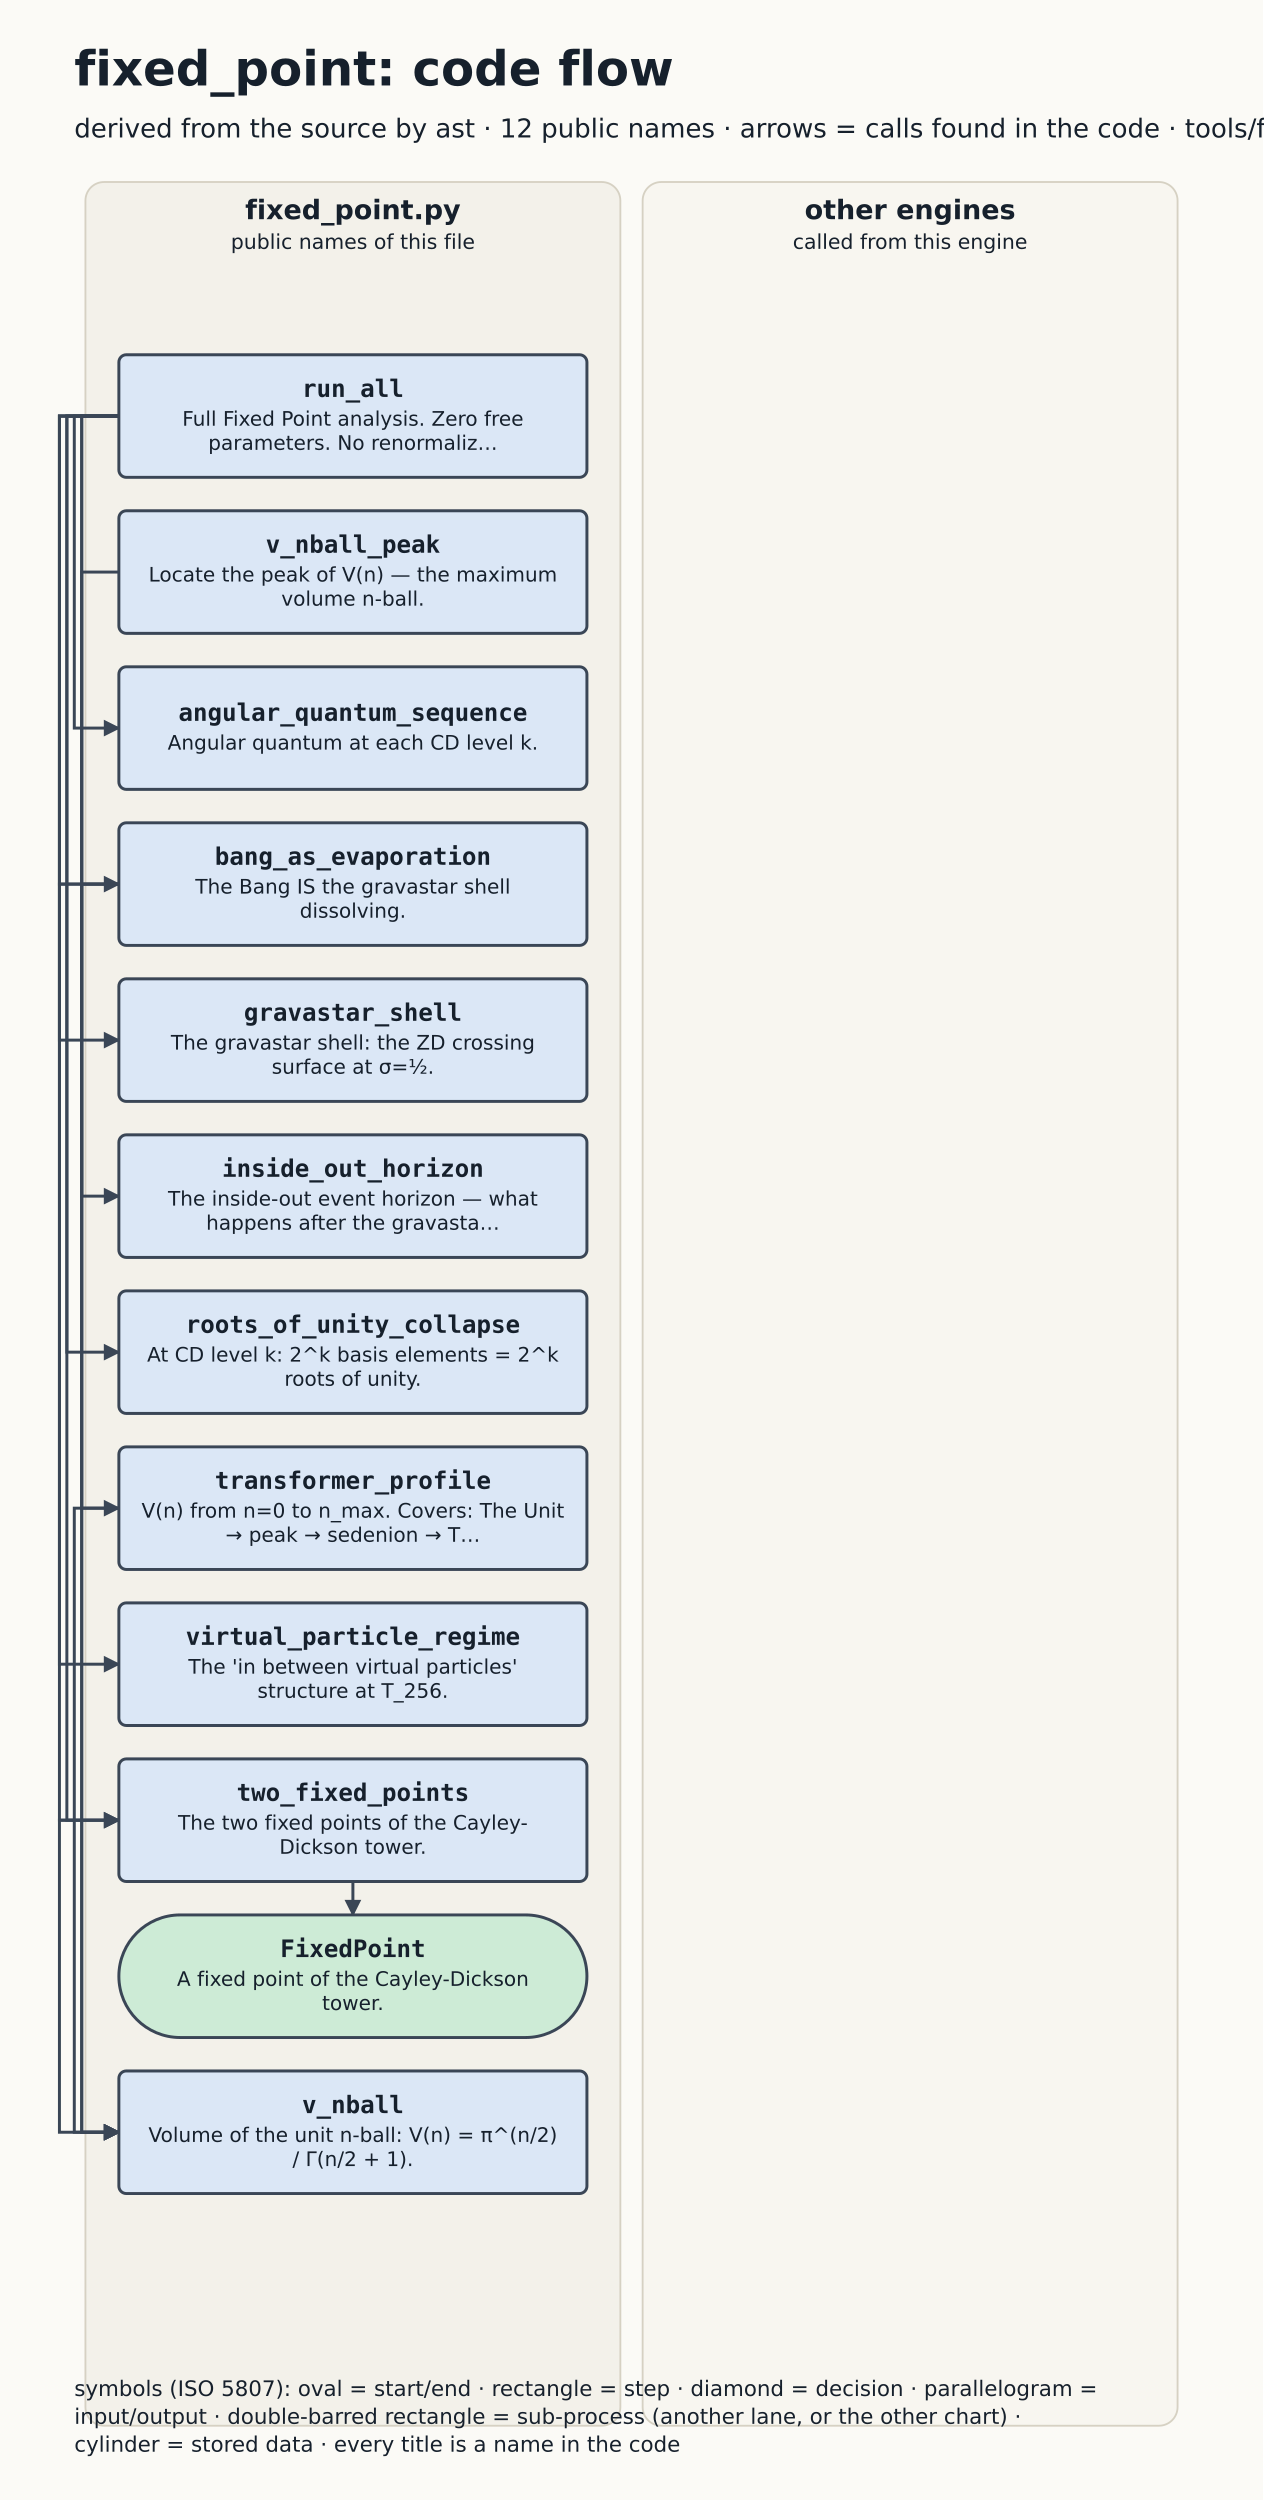
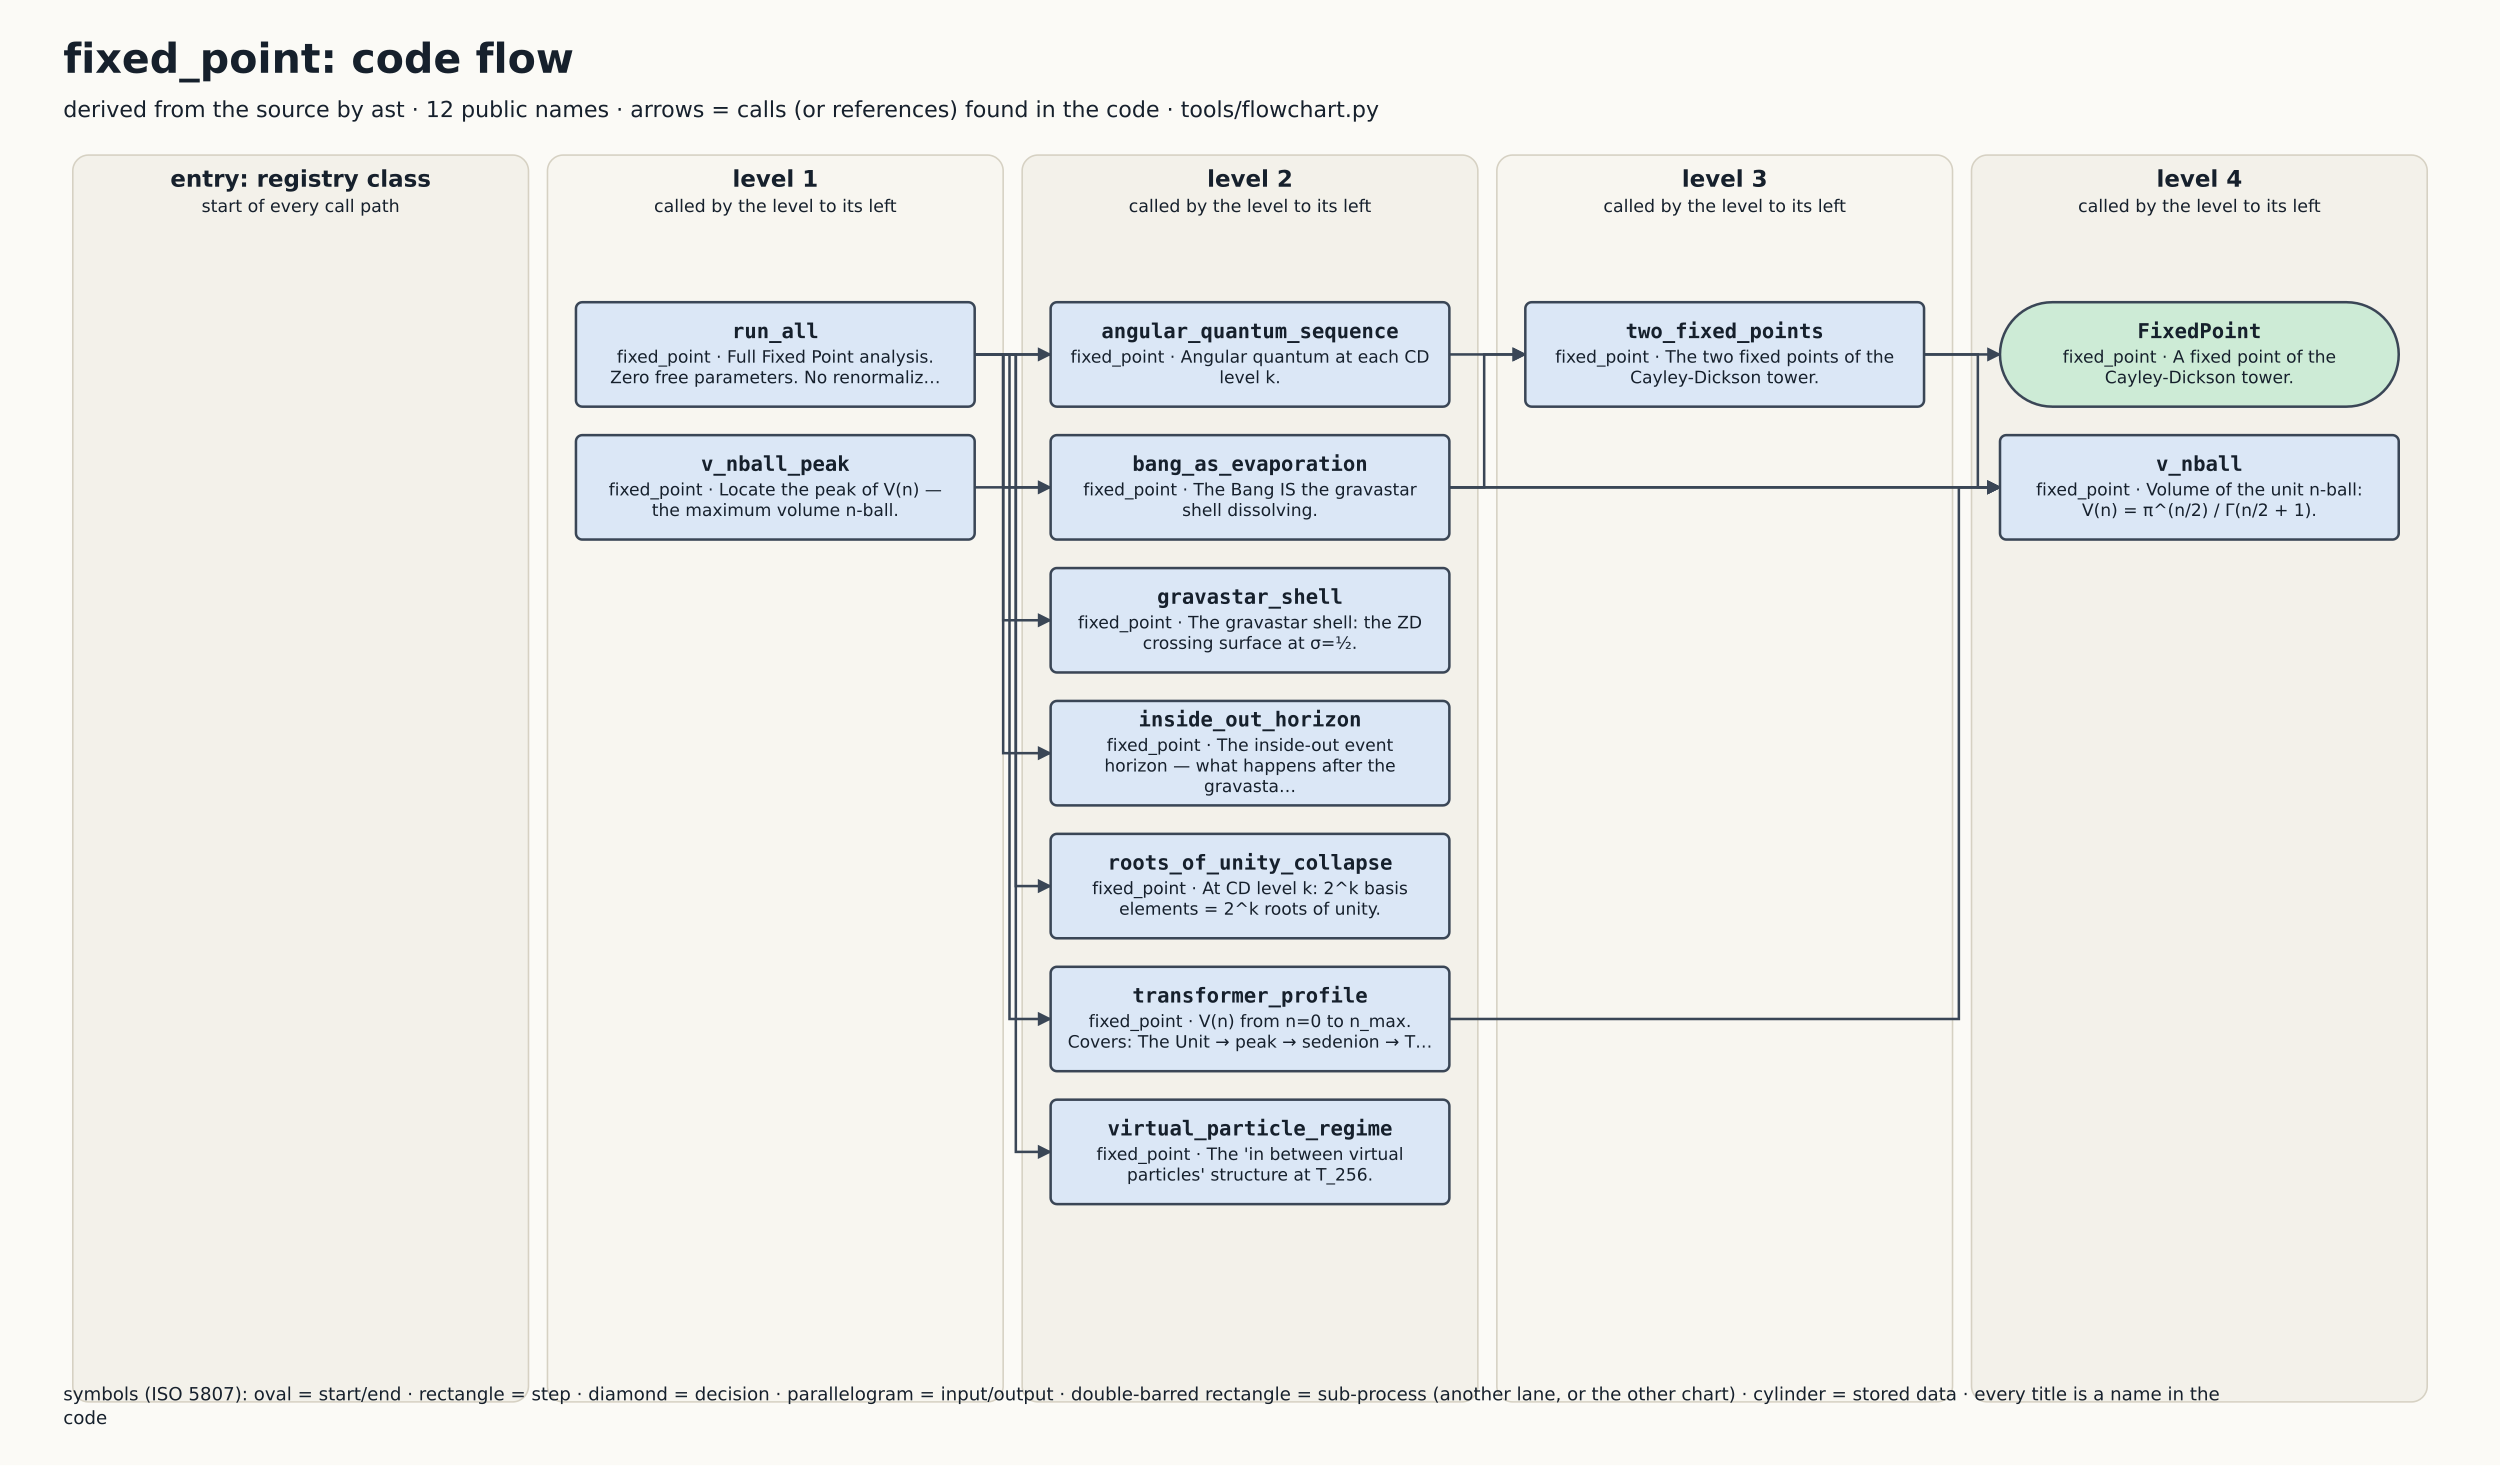
- <svg xmlns="http://www.w3.org/2000/svg" width="680" height="1346" viewBox="0 0 680 1346" font-family="DejaVu Sans, Verdana, sans-serif">
+ <svg xmlns="http://www.w3.org/2000/svg" width="1580" height="926" viewBox="0 0 1580 926" font-family="DejaVu Sans, Verdana, sans-serif">
  <defs>
    <marker id="ah" viewBox="0 0 10 10" refX="9" refY="5" markerWidth="9" markerHeight="9" markerUnits="userSpaceOnUse" orient="auto-start-reverse">
      <path d="M0,0 L10,5 L0,10 z" fill="#3a4656" />
    </marker>
  </defs>
-   <rect width="680" height="1346" fill="#fbfaf6" />
+   <rect width="1580" height="926" fill="#fbfaf6" />
  <text x="40" y="46" font-size="26" font-weight="700" fill="#16202c">fixed_point: code flow</text>
-   <text x="40" y="74" font-size="14" fill="#16202c">derived from the source by ast · 12 public names · arrows = calls found in the code · tools/flowchart.py</text>
-   <rect x="46" y="98" width="288" height="1208" rx="10" fill="#f3f1ea" stroke="#d6d1c3" />
-   <text x="190.0" y="118" font-size="14.5" font-weight="700" fill="#16202c" text-anchor="middle">fixed_point.py</text>
-   <text x="190.0" y="134" font-size="11" fill="#16202c" text-anchor="middle">public names of this file</text>
-   <rect x="346" y="98" width="288" height="1208" rx="10" fill="#f8f6f0" stroke="#d6d1c3" />
-   <text x="490.0" y="118" font-size="14.5" font-weight="700" fill="#16202c" text-anchor="middle">other engines</text>
-   <text x="490.0" y="134" font-size="11" fill="#16202c" text-anchor="middle">called from this engine</text>
-   <path d="M64.0,476.0 L32.0,476.0 L32.0,980.0 L64.0,980.0" fill="none" stroke="#3a4656" stroke-width="1.6" marker-end="url(#ah)" />
-   <path d="M64.0,476.0 L44.0,476.0 L44.0,1148.0 L64.0,1148.0" fill="none" stroke="#3a4656" stroke-width="1.6" marker-end="url(#ah)" />
-   <path d="M64.0,224.0 L40.0,224.0 L40.0,392.0 L64.0,392.0" fill="none" stroke="#3a4656" stroke-width="1.6" marker-end="url(#ah)" />
-   <path d="M64.0,224.0 L32.0,224.0 L32.0,476.0 L64.0,476.0" fill="none" stroke="#3a4656" stroke-width="1.6" marker-end="url(#ah)" />
-   <path d="M64.0,224.0 L32.0,224.0 L32.0,560.0 L64.0,560.0" fill="none" stroke="#3a4656" stroke-width="1.6" marker-end="url(#ah)" />
-   <path d="M64.0,224.0 L44.0,224.0 L44.0,644.0 L64.0,644.0" fill="none" stroke="#3a4656" stroke-width="1.6" marker-end="url(#ah)" />
-   <path d="M64.0,224.0 L36.0,224.0 L36.0,728.0 L64.0,728.0" fill="none" stroke="#3a4656" stroke-width="1.6" marker-end="url(#ah)" />
-   <path d="M64.0,224.0 L44.0,224.0 L44.0,812.0 L64.0,812.0" fill="none" stroke="#3a4656" stroke-width="1.6" marker-end="url(#ah)" />
-   <path d="M64.0,224.0 L36.0,224.0 L36.0,980.0 L64.0,980.0" fill="none" stroke="#3a4656" stroke-width="1.6" marker-end="url(#ah)" />
-   <path d="M64.0,224.0 L32.0,224.0 L32.0,896.0 L64.0,896.0" fill="none" stroke="#3a4656" stroke-width="1.6" marker-end="url(#ah)" />
-   <path d="M64.0,812.0 L40.0,812.0 L40.0,1148.0 L64.0,1148.0" fill="none" stroke="#3a4656" stroke-width="1.6" marker-end="url(#ah)" />
-   <path d="M190.0,1013.0 L190.0,1031.0" fill="none" stroke="#3a4656" stroke-width="1.6" marker-end="url(#ah)" />
-   <path d="M64.0,980.0 L32.0,980.0 L32.0,1148.0 L64.0,1148.0" fill="none" stroke="#3a4656" stroke-width="1.6" marker-end="url(#ah)" />
-   <path d="M64.0,308.0 L44.0,308.0 L44.0,1148.0 L64.0,1148.0" fill="none" stroke="#3a4656" stroke-width="1.6" marker-end="url(#ah)" />
-   <rect x="64.0" y="191.0" width="252" height="66" rx="4" fill="#dbe7f6" stroke="#3a4656" stroke-width="1.6" />
-   <text x="190.0" y="213.7" font-size="13.0" font-weight="700" fill="#16202c" text-anchor="middle" font-family="DejaVu Sans Mono, monospace">run_all</text>
-   <text x="190.0" y="229.2" font-size="10.8" fill="#16202c" text-anchor="middle">Full Fixed Point analysis. Zero free</text>
-   <text x="190.0" y="242.2" font-size="10.8" fill="#16202c" text-anchor="middle">parameters. No renormaliz…</text>
-   <rect x="64.0" y="275.0" width="252" height="66" rx="4" fill="#dbe7f6" stroke="#3a4656" stroke-width="1.6" />
-   <text x="190.0" y="297.6" font-size="13.0" font-weight="700" fill="#16202c" text-anchor="middle" font-family="DejaVu Sans Mono, monospace">v_nball_peak</text>
-   <text x="190.0" y="313.1" font-size="10.8" fill="#16202c" text-anchor="middle">Locate the peak of V(n) — the maximum</text>
-   <text x="190.0" y="326.1" font-size="10.8" fill="#16202c" text-anchor="middle">volume n-ball.</text>
-   <rect x="64.0" y="359.0" width="252" height="66" rx="4" fill="#dbe7f6" stroke="#3a4656" stroke-width="1.6" />
-   <text x="190.0" y="388.1" font-size="13.0" font-weight="700" fill="#16202c" text-anchor="middle" font-family="DejaVu Sans Mono, monospace">angular_quantum_sequence</text>
-   <text x="190.0" y="403.6" font-size="10.8" fill="#16202c" text-anchor="middle">Angular quantum at each CD level k.</text>
-   <rect x="64.0" y="443.0" width="252" height="66" rx="4" fill="#dbe7f6" stroke="#3a4656" stroke-width="1.6" />
-   <text x="190.0" y="465.6" font-size="13.0" font-weight="700" fill="#16202c" text-anchor="middle" font-family="DejaVu Sans Mono, monospace">bang_as_evaporation</text>
-   <text x="190.0" y="481.1" font-size="10.8" fill="#16202c" text-anchor="middle">The Bang IS the gravastar shell</text>
-   <text x="190.0" y="494.1" font-size="10.8" fill="#16202c" text-anchor="middle">dissolving.</text>
-   <rect x="64.0" y="527.0" width="252" height="66" rx="4" fill="#dbe7f6" stroke="#3a4656" stroke-width="1.6" />
-   <text x="190.0" y="549.6" font-size="13.0" font-weight="700" fill="#16202c" text-anchor="middle" font-family="DejaVu Sans Mono, monospace">gravastar_shell</text>
-   <text x="190.0" y="565.1" font-size="10.8" fill="#16202c" text-anchor="middle">The gravastar shell: the ZD crossing</text>
-   <text x="190.0" y="578.1" font-size="10.8" fill="#16202c" text-anchor="middle">surface at σ=½.</text>
-   <rect x="64.0" y="611.0" width="252" height="66" rx="4" fill="#dbe7f6" stroke="#3a4656" stroke-width="1.6" />
-   <text x="190.0" y="633.6" font-size="13.0" font-weight="700" fill="#16202c" text-anchor="middle" font-family="DejaVu Sans Mono, monospace">inside_out_horizon</text>
-   <text x="190.0" y="649.1" font-size="10.8" fill="#16202c" text-anchor="middle">The inside-out event horizon — what</text>
-   <text x="190.0" y="662.1" font-size="10.8" fill="#16202c" text-anchor="middle">happens after the gravasta…</text>
-   <rect x="64.0" y="695.0" width="252" height="66" rx="4" fill="#dbe7f6" stroke="#3a4656" stroke-width="1.6" />
-   <text x="190.0" y="717.6" font-size="13.0" font-weight="700" fill="#16202c" text-anchor="middle" font-family="DejaVu Sans Mono, monospace">roots_of_unity_collapse</text>
-   <text x="190.0" y="733.1" font-size="10.8" fill="#16202c" text-anchor="middle">At CD level k: 2^k basis elements = 2^k</text>
-   <text x="190.0" y="746.1" font-size="10.8" fill="#16202c" text-anchor="middle">roots of unity.</text>
-   <rect x="64.0" y="779.0" width="252" height="66" rx="4" fill="#dbe7f6" stroke="#3a4656" stroke-width="1.6" />
-   <text x="190.0" y="801.6" font-size="13.0" font-weight="700" fill="#16202c" text-anchor="middle" font-family="DejaVu Sans Mono, monospace">transformer_profile</text>
-   <text x="190.0" y="817.1" font-size="10.8" fill="#16202c" text-anchor="middle">V(n) from n=0 to n_max. Covers: The Unit</text>
-   <text x="190.0" y="830.1" font-size="10.8" fill="#16202c" text-anchor="middle">→ peak → sedenion → T…</text>
-   <rect x="64.0" y="863.0" width="252" height="66" rx="4" fill="#dbe7f6" stroke="#3a4656" stroke-width="1.6" />
-   <text x="190.0" y="885.6" font-size="13.0" font-weight="700" fill="#16202c" text-anchor="middle" font-family="DejaVu Sans Mono, monospace">virtual_particle_regime</text>
-   <text x="190.0" y="901.1" font-size="10.8" fill="#16202c" text-anchor="middle">The 'in between virtual particles'</text>
-   <text x="190.0" y="914.1" font-size="10.8" fill="#16202c" text-anchor="middle">structure at T_256.</text>
-   <rect x="64.0" y="947.0" width="252" height="66" rx="4" fill="#dbe7f6" stroke="#3a4656" stroke-width="1.6" />
-   <text x="190.0" y="969.6" font-size="13.0" font-weight="700" fill="#16202c" text-anchor="middle" font-family="DejaVu Sans Mono, monospace">two_fixed_points</text>
-   <text x="190.0" y="985.1" font-size="10.8" fill="#16202c" text-anchor="middle">The two fixed points of the Cayley-</text>
-   <text x="190.0" y="998.1" font-size="10.8" fill="#16202c" text-anchor="middle">Dickson tower.</text>
-   <rect x="64.0" y="1031.0" width="252" height="66" rx="33.0" fill="#cdebd6" stroke="#3a4656" stroke-width="1.6" />
-   <text x="190.0" y="1053.7" font-size="13.0" font-weight="700" fill="#16202c" text-anchor="middle" font-family="DejaVu Sans Mono, monospace">FixedPoint</text>
-   <text x="190.0" y="1069.2" font-size="10.8" fill="#16202c" text-anchor="middle">A fixed point of the Cayley-Dickson</text>
-   <text x="190.0" y="1082.2" font-size="10.8" fill="#16202c" text-anchor="middle">tower.</text>
-   <rect x="64.0" y="1115.0" width="252" height="66" rx="4" fill="#dbe7f6" stroke="#3a4656" stroke-width="1.6" />
-   <text x="190.0" y="1137.7" font-size="13.0" font-weight="700" fill="#16202c" text-anchor="middle" font-family="DejaVu Sans Mono, monospace">v_nball</text>
-   <text x="190.0" y="1153.2" font-size="10.8" fill="#16202c" text-anchor="middle">Volume of the unit n-ball: V(n) = π^(n/2)</text>
-   <text x="190.0" y="1166.2" font-size="10.8" fill="#16202c" text-anchor="middle">/ Γ(n/2 + 1).</text>
-   <text x="40" y="1290" font-size="11.5" fill="#16202c">symbols (ISO 5807): oval = start/end · rectangle = step · diamond = decision · parallelogram =</text>
-   <text x="40" y="1305" font-size="11.5" fill="#16202c">input/output · double-barred rectangle = sub-process (another lane, or the other chart) ·</text>
-   <text x="40" y="1320" font-size="11.5" fill="#16202c">cylinder = stored data · every title is a name in the code</text>
+   <text x="40" y="74" font-size="14" fill="#16202c">derived from the source by ast · 12 public names · arrows = calls (or references) found in the code · tools/flowchart.py</text>
+   <rect x="46" y="98" width="288" height="788" rx="10" fill="#f3f1ea" stroke="#d6d1c3" />
+   <text x="190.0" y="118" font-size="14.5" font-weight="700" fill="#16202c" text-anchor="middle">entry: registry class</text>
+   <text x="190.0" y="134" font-size="11" fill="#16202c" text-anchor="middle">start of every call path</text>
+   <rect x="346" y="98" width="288" height="788" rx="10" fill="#f8f6f0" stroke="#d6d1c3" />
+   <text x="490.0" y="118" font-size="14.5" font-weight="700" fill="#16202c" text-anchor="middle">level 1</text>
+   <text x="490.0" y="134" font-size="11" fill="#16202c" text-anchor="middle">called by the level to its left</text>
+   <rect x="646" y="98" width="288" height="788" rx="10" fill="#f3f1ea" stroke="#d6d1c3" />
+   <text x="790.0" y="118" font-size="14.5" font-weight="700" fill="#16202c" text-anchor="middle">level 2</text>
+   <text x="790.0" y="134" font-size="11" fill="#16202c" text-anchor="middle">called by the level to its left</text>
+   <rect x="946" y="98" width="288" height="788" rx="10" fill="#f8f6f0" stroke="#d6d1c3" />
+   <text x="1090.0" y="118" font-size="14.5" font-weight="700" fill="#16202c" text-anchor="middle">level 3</text>
+   <text x="1090.0" y="134" font-size="11" fill="#16202c" text-anchor="middle">called by the level to its left</text>
+   <rect x="1246" y="98" width="288" height="788" rx="10" fill="#f3f1ea" stroke="#d6d1c3" />
+   <text x="1390.0" y="118" font-size="14.5" font-weight="700" fill="#16202c" text-anchor="middle">level 4</text>
+   <text x="1390.0" y="134" font-size="11" fill="#16202c" text-anchor="middle">called by the level to its left</text>
+   <path d="M916.0,308.0 L938.0,308.0 L938.0,224.0 L964.0,224.0" fill="none" stroke="#3a4656" stroke-width="1.6" marker-end="url(#ah)" />
+   <path d="M916.0,308.0 L1234.0,308.0 L1234.0,308.0 L1264.0,308.0" fill="none" stroke="#3a4656" stroke-width="1.6" marker-end="url(#ah)" />
+   <path d="M616.0,224.0 L634.0,224.0 L634.0,224.0 L664.0,224.0" fill="none" stroke="#3a4656" stroke-width="1.6" marker-end="url(#ah)" />
+   <path d="M616.0,224.0 L634.0,224.0 L634.0,308.0 L664.0,308.0" fill="none" stroke="#3a4656" stroke-width="1.6" marker-end="url(#ah)" />
+   <path d="M616.0,224.0 L634.0,224.0 L634.0,392.0 L664.0,392.0" fill="none" stroke="#3a4656" stroke-width="1.6" marker-end="url(#ah)" />
+   <path d="M616.0,224.0 L634.0,224.0 L634.0,476.0 L664.0,476.0" fill="none" stroke="#3a4656" stroke-width="1.6" marker-end="url(#ah)" />
+   <path d="M616.0,224.0 L642.0,224.0 L642.0,560.0 L664.0,560.0" fill="none" stroke="#3a4656" stroke-width="1.6" marker-end="url(#ah)" />
+   <path d="M616.0,224.0 L638.0,224.0 L638.0,644.0 L664.0,644.0" fill="none" stroke="#3a4656" stroke-width="1.6" marker-end="url(#ah)" />
+   <path d="M616.0,224.0 L950.0,224.0 L950.0,224.0 L964.0,224.0" fill="none" stroke="#3a4656" stroke-width="1.6" marker-end="url(#ah)" />
+   <path d="M616.0,224.0 L642.0,224.0 L642.0,728.0 L664.0,728.0" fill="none" stroke="#3a4656" stroke-width="1.6" marker-end="url(#ah)" />
+   <path d="M916.0,644.0 L1238.0,644.0 L1238.0,308.0 L1264.0,308.0" fill="none" stroke="#3a4656" stroke-width="1.6" marker-end="url(#ah)" />
+   <path d="M1216.0,224.0 L1234.0,224.0 L1234.0,224.0 L1264.0,224.0" fill="none" stroke="#3a4656" stroke-width="1.6" marker-end="url(#ah)" />
+   <path d="M1216.0,224.0 L1250.0,224.0 L1250.0,308.0 L1264.0,308.0" fill="none" stroke="#3a4656" stroke-width="1.6" marker-end="url(#ah)" />
+   <path d="M616.0,308.0 L1238.0,308.0 L1238.0,308.0 L1264.0,308.0" fill="none" stroke="#3a4656" stroke-width="1.6" marker-end="url(#ah)" />
+   <rect x="364.0" y="191.0" width="252" height="66" rx="4" fill="#dbe7f6" stroke="#3a4656" stroke-width="1.6" />
+   <text x="490.0" y="213.7" font-size="13.0" font-weight="700" fill="#16202c" text-anchor="middle" font-family="DejaVu Sans Mono, monospace">run_all</text>
+   <text x="490.0" y="229.2" font-size="10.8" fill="#16202c" text-anchor="middle">fixed_point · Full Fixed Point analysis.</text>
+   <text x="490.0" y="242.2" font-size="10.8" fill="#16202c" text-anchor="middle">Zero free parameters. No renormaliz…</text>
+   <rect x="364.0" y="275.0" width="252" height="66" rx="4" fill="#dbe7f6" stroke="#3a4656" stroke-width="1.6" />
+   <text x="490.0" y="297.6" font-size="13.0" font-weight="700" fill="#16202c" text-anchor="middle" font-family="DejaVu Sans Mono, monospace">v_nball_peak</text>
+   <text x="490.0" y="313.1" font-size="10.8" fill="#16202c" text-anchor="middle">fixed_point · Locate the peak of V(n) —</text>
+   <text x="490.0" y="326.1" font-size="10.8" fill="#16202c" text-anchor="middle">the maximum volume n-ball.</text>
+   <rect x="664.0" y="191.0" width="252" height="66" rx="4" fill="#dbe7f6" stroke="#3a4656" stroke-width="1.6" />
+   <text x="790.0" y="213.7" font-size="13.0" font-weight="700" fill="#16202c" text-anchor="middle" font-family="DejaVu Sans Mono, monospace">angular_quantum_sequence</text>
+   <text x="790.0" y="229.2" font-size="10.8" fill="#16202c" text-anchor="middle">fixed_point · Angular quantum at each CD</text>
+   <text x="790.0" y="242.2" font-size="10.8" fill="#16202c" text-anchor="middle">level k.</text>
+   <rect x="664.0" y="275.0" width="252" height="66" rx="4" fill="#dbe7f6" stroke="#3a4656" stroke-width="1.6" />
+   <text x="790.0" y="297.6" font-size="13.0" font-weight="700" fill="#16202c" text-anchor="middle" font-family="DejaVu Sans Mono, monospace">bang_as_evaporation</text>
+   <text x="790.0" y="313.1" font-size="10.8" fill="#16202c" text-anchor="middle">fixed_point · The Bang IS the gravastar</text>
+   <text x="790.0" y="326.1" font-size="10.8" fill="#16202c" text-anchor="middle">shell dissolving.</text>
+   <rect x="664.0" y="359.0" width="252" height="66" rx="4" fill="#dbe7f6" stroke="#3a4656" stroke-width="1.6" />
+   <text x="790.0" y="381.6" font-size="13.0" font-weight="700" fill="#16202c" text-anchor="middle" font-family="DejaVu Sans Mono, monospace">gravastar_shell</text>
+   <text x="790.0" y="397.1" font-size="10.8" fill="#16202c" text-anchor="middle">fixed_point · The gravastar shell: the ZD</text>
+   <text x="790.0" y="410.1" font-size="10.8" fill="#16202c" text-anchor="middle">crossing surface at σ=½.</text>
+   <rect x="664.0" y="443.0" width="252" height="66" rx="4" fill="#dbe7f6" stroke="#3a4656" stroke-width="1.6" />
+   <text x="790.0" y="459.1" font-size="13.0" font-weight="700" fill="#16202c" text-anchor="middle" font-family="DejaVu Sans Mono, monospace">inside_out_horizon</text>
+   <text x="790.0" y="474.6" font-size="10.8" fill="#16202c" text-anchor="middle">fixed_point · The inside-out event</text>
+   <text x="790.0" y="487.6" font-size="10.8" fill="#16202c" text-anchor="middle">horizon — what happens after the</text>
+   <text x="790.0" y="500.6" font-size="10.8" fill="#16202c" text-anchor="middle">gravasta…</text>
+   <rect x="664.0" y="527.0" width="252" height="66" rx="4" fill="#dbe7f6" stroke="#3a4656" stroke-width="1.6" />
+   <text x="790.0" y="549.6" font-size="13.0" font-weight="700" fill="#16202c" text-anchor="middle" font-family="DejaVu Sans Mono, monospace">roots_of_unity_collapse</text>
+   <text x="790.0" y="565.1" font-size="10.8" fill="#16202c" text-anchor="middle">fixed_point · At CD level k: 2^k basis</text>
+   <text x="790.0" y="578.1" font-size="10.8" fill="#16202c" text-anchor="middle">elements = 2^k roots of unity.</text>
+   <rect x="664.0" y="611.0" width="252" height="66" rx="4" fill="#dbe7f6" stroke="#3a4656" stroke-width="1.6" />
+   <text x="790.0" y="633.6" font-size="13.0" font-weight="700" fill="#16202c" text-anchor="middle" font-family="DejaVu Sans Mono, monospace">transformer_profile</text>
+   <text x="790.0" y="649.1" font-size="10.8" fill="#16202c" text-anchor="middle">fixed_point · V(n) from n=0 to n_max.</text>
+   <text x="790.0" y="662.1" font-size="10.8" fill="#16202c" text-anchor="middle">Covers: The Unit → peak → sedenion → T…</text>
+   <rect x="664.0" y="695.0" width="252" height="66" rx="4" fill="#dbe7f6" stroke="#3a4656" stroke-width="1.6" />
+   <text x="790.0" y="717.6" font-size="13.0" font-weight="700" fill="#16202c" text-anchor="middle" font-family="DejaVu Sans Mono, monospace">virtual_particle_regime</text>
+   <text x="790.0" y="733.1" font-size="10.8" fill="#16202c" text-anchor="middle">fixed_point · The 'in between virtual</text>
+   <text x="790.0" y="746.1" font-size="10.8" fill="#16202c" text-anchor="middle">particles' structure at T_256.</text>
+   <rect x="964.0" y="191.0" width="252" height="66" rx="4" fill="#dbe7f6" stroke="#3a4656" stroke-width="1.6" />
+   <text x="1090.0" y="213.7" font-size="13.0" font-weight="700" fill="#16202c" text-anchor="middle" font-family="DejaVu Sans Mono, monospace">two_fixed_points</text>
+   <text x="1090.0" y="229.2" font-size="10.8" fill="#16202c" text-anchor="middle">fixed_point · The two fixed points of the</text>
+   <text x="1090.0" y="242.2" font-size="10.8" fill="#16202c" text-anchor="middle">Cayley-Dickson tower.</text>
+   <rect x="1264.0" y="191.0" width="252" height="66" rx="33.0" fill="#cdebd6" stroke="#3a4656" stroke-width="1.6" />
+   <text x="1390.0" y="213.7" font-size="13.0" font-weight="700" fill="#16202c" text-anchor="middle" font-family="DejaVu Sans Mono, monospace">FixedPoint</text>
+   <text x="1390.0" y="229.2" font-size="10.8" fill="#16202c" text-anchor="middle">fixed_point · A fixed point of the</text>
+   <text x="1390.0" y="242.2" font-size="10.8" fill="#16202c" text-anchor="middle">Cayley-Dickson tower.</text>
+   <rect x="1264.0" y="275.0" width="252" height="66" rx="4" fill="#dbe7f6" stroke="#3a4656" stroke-width="1.6" />
+   <text x="1390.0" y="297.6" font-size="13.0" font-weight="700" fill="#16202c" text-anchor="middle" font-family="DejaVu Sans Mono, monospace">v_nball</text>
+   <text x="1390.0" y="313.1" font-size="10.8" fill="#16202c" text-anchor="middle">fixed_point · Volume of the unit n-ball:</text>
+   <text x="1390.0" y="326.1" font-size="10.8" fill="#16202c" text-anchor="middle">V(n) = π^(n/2) / Γ(n/2 + 1).</text>
+   <text x="40" y="885" font-size="11.5" fill="#16202c">symbols (ISO 5807): oval = start/end · rectangle = step · diamond = decision · parallelogram = input/output · double-barred rectangle = sub-process (another lane, or the other chart) · cylinder = stored data · every title is a name in the</text>
+   <text x="40" y="900" font-size="11.5" fill="#16202c">code</text>
</svg>
